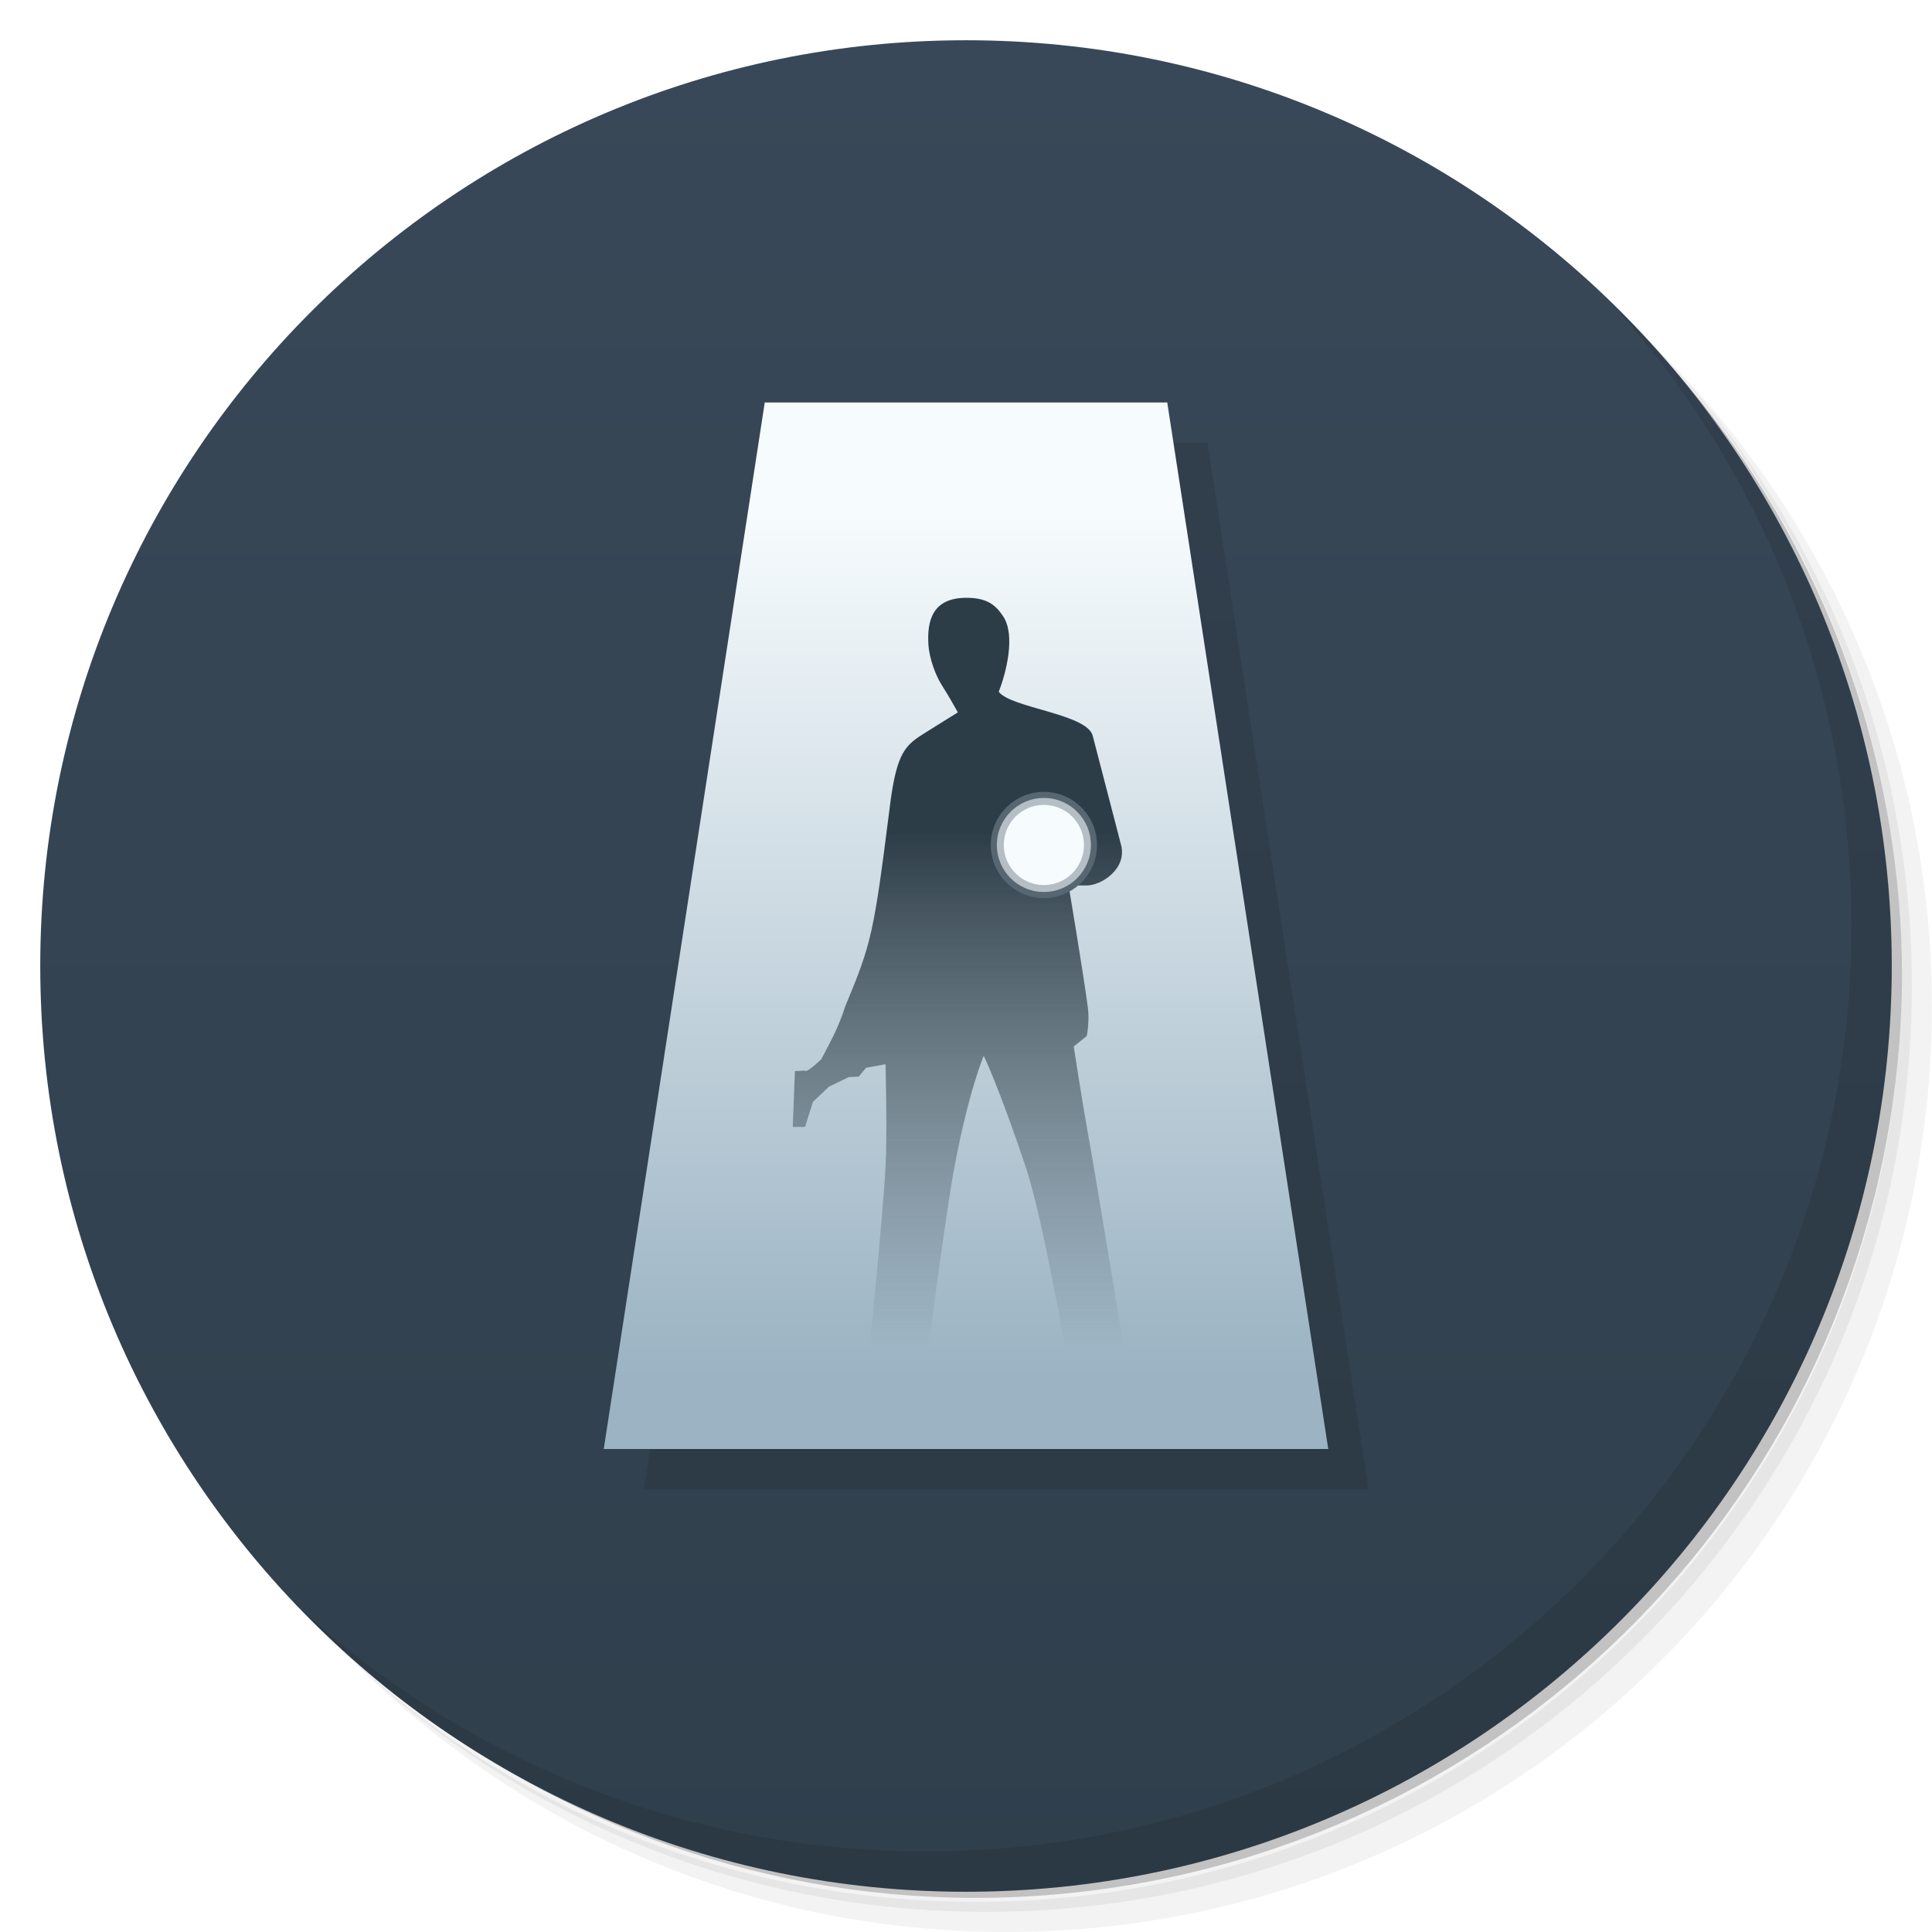
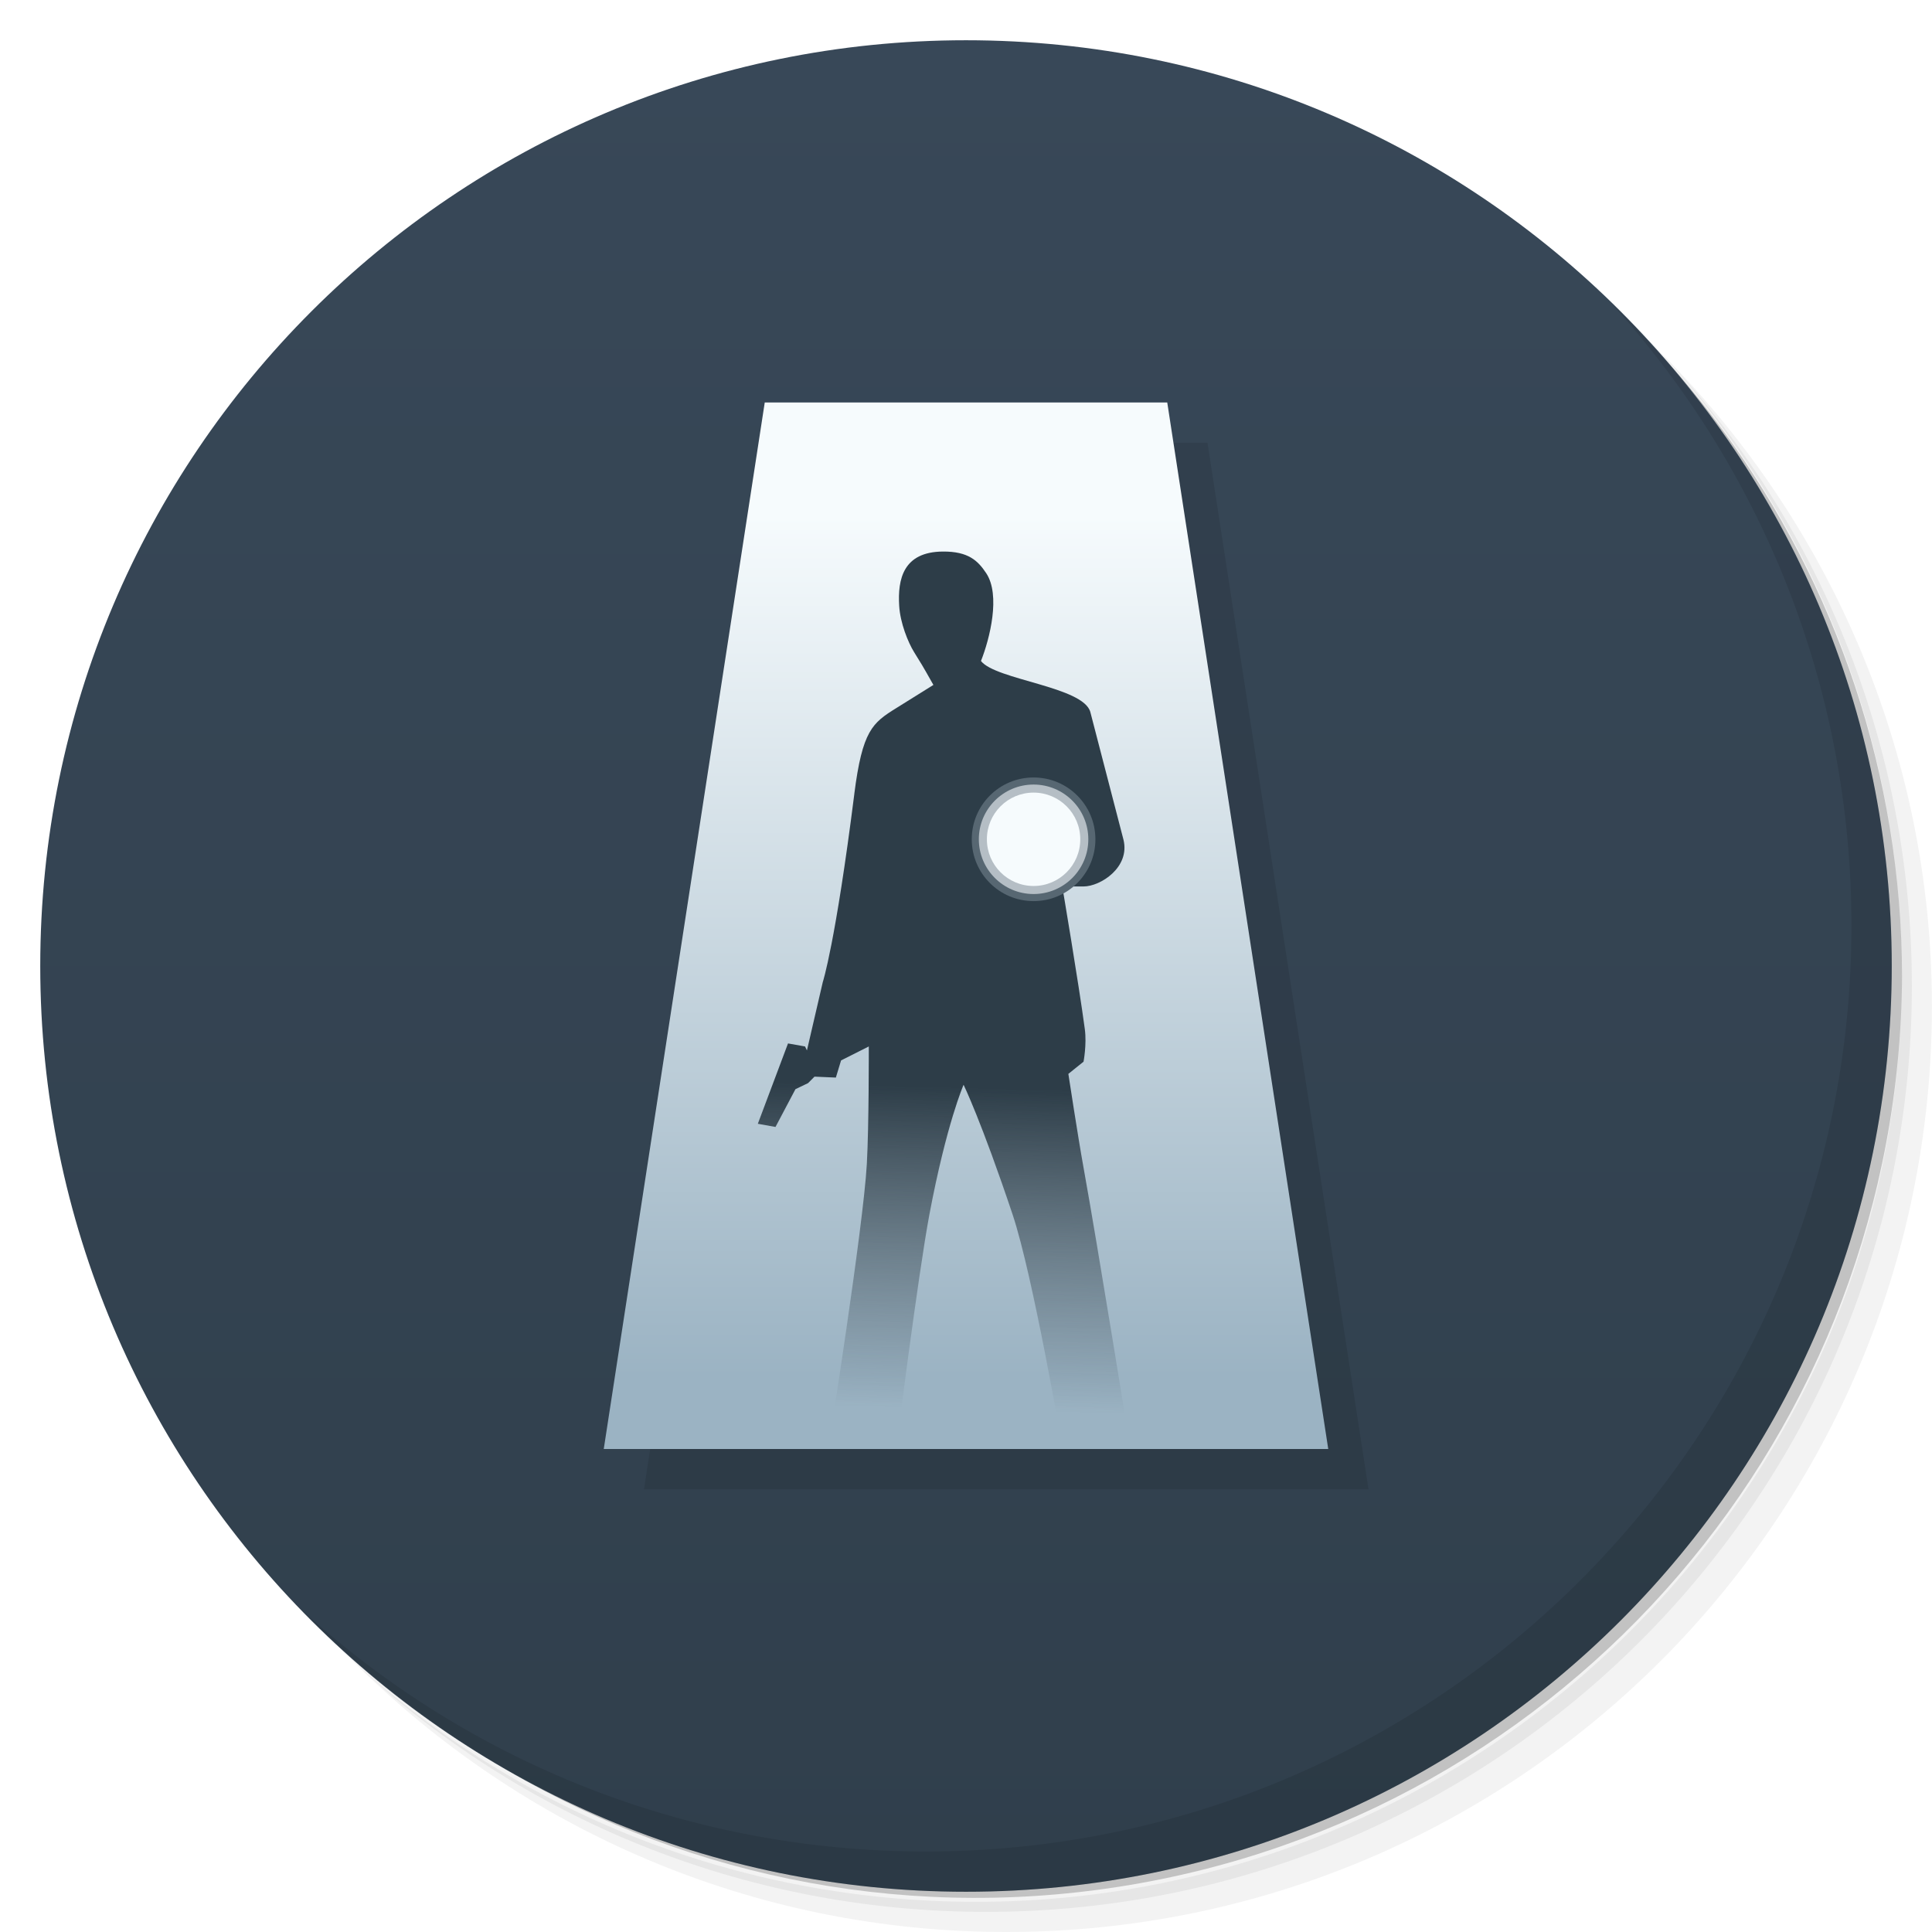
<svg xmlns="http://www.w3.org/2000/svg" version="1.1" viewBox="0 0 48 48">
  <defs>
    <linearGradient id="bg" x2="0" y1="1" y2="47" gradientUnits="userSpaceOnUse">
      <stop style="stop-color:#384858" offset="0" />
      <stop style="stop-color:#303f4c" offset="1" />
    </linearGradient>
-     <linearGradient id="linearGradient1022" x1="21.92" x2="21.92" y1="12.821" y2="34.211" gradientUnits="userSpaceOnUse">
+     <linearGradient id="linearGradient1030" x1="23.825" x2="23.634" y1="26.273" y2="33.146" gradientTransform="matrix(1.1641 0 0 1.1641 -4.5128 -3.5868)" gradientUnits="userSpaceOnUse">
+       <stop style="stop-color:#2d3d48" offset="0" />
+       <stop style="stop-color:#2d3d48;stop-opacity:0" offset="1" />
+     </linearGradient>
+     <linearGradient id="linearGradient1022-3" x1="21.92" x2="21.92" y1="12.821" y2="34.211" gradientUnits="userSpaceOnUse">
      <stop style="stop-color:#f6fbfd" offset="0" />
      <stop style="stop-color:#9bb3c3" offset="1" />
-     </linearGradient>
-     <linearGradient id="linearGradient1030" x1="23.335" x2="23.335" y1="20.688" y2="33.504" gradientUnits="userSpaceOnUse">
-       <stop style="stop-color:#2d3d48" offset="0" />
-       <stop style="stop-color:#2d3d48;stop-opacity:0" offset="1" />
    </linearGradient>
  </defs>
  <path d="m36.31 5c5.859 4.062 9.688 10.831 9.688 18.5 0 12.426-10.07 22.5-22.5 22.5-7.669 0-14.438-3.828-18.5-9.688 1.037 1.822 2.306 3.499 3.781 4.969 4.085 3.712 9.514 5.969 15.469 5.969 12.703 0 23-10.298 23-23 0-5.954-2.256-11.384-5.969-15.469-1.469-1.475-3.147-2.744-4.969-3.781zm4.969 3.781c3.854 4.113 6.219 9.637 6.219 15.719 0 12.703-10.297 23-23 23-6.081 0-11.606-2.364-15.719-6.219 4.16 4.144 9.883 6.719 16.219 6.719 12.703 0 23-10.298 23-23 0-6.335-2.575-12.06-6.719-16.219z" style="opacity:.05" />
  <path d="m41.28 8.781c3.712 4.085 5.969 9.514 5.969 15.469 0 12.703-10.297 23-23 23-5.954 0-11.384-2.256-15.469-5.969 4.113 3.854 9.637 6.219 15.719 6.219 12.703 0 23-10.298 23-23 0-6.081-2.364-11.606-6.219-15.719z" style="opacity:.1" />
  <path d="m31.25 2.375c8.615 3.154 14.75 11.417 14.75 21.13 0 12.426-10.07 22.5-22.5 22.5-9.708 0-17.971-6.135-21.12-14.75a23 23 0 0 0 44.875-7 23 23 0 0 0-16-21.875z" style="opacity:.2" />
  <circle cx="24" cy="24" r="23" style="fill:url(#bg)" />
  <path d="m20 11h10l4 26h-18z" style="opacity:.1" />
+   <path d="m19 10h10l4 26h-18z" style="fill:url(#linearGradient1022-3)" />
  <path d="m40.03 7.531c3.712 4.084 5.969 9.514 5.969 15.469 0 12.703-10.297 23-23 23-5.954 0-11.384-2.256-15.469-5.969 4.178 4.291 10.01 6.969 16.469 6.969 12.703 0 23-10.298 23-23 0-6.462-2.677-12.291-6.969-16.469z" style="opacity:.1" />
-   <path d="m19 10h10l4 26h-18z" style="fill:url(#linearGradient1022)" />
-   <path d="m22.108 20.03c0.172-1.364 0.391-1.521 0.892-1.834l0.797-0.497c-0.249-0.444-0.257-0.45-0.412-0.699-0.131-0.211-0.297-0.627-0.319-0.989-0.034-0.567 0.084-1.154 0.934-1.159 0.54-0.003 0.745 0.194 0.923 0.46 0.313 0.469 0.077 1.401-0.11 1.875 0.313 0.406 2.193 0.547 2.335 1.092l0.706 2.72c0.147 0.591-0.491 1-0.853 1h-0.453s0.35 2.063 0.481 3.044c0.044 0.33-0.028 0.696-0.028 0.696l-0.324 0.26s0.204 1.335 0.324 2c0.303 1.673 1 6 1 6h-1.447s-0.629-3.692-1.068-5c-0.67-2-1.045-2.767-1.045-2.767s-0.363 0.824-0.729 2.767c-0.237 1.257-0.711 5-0.711 5h-1.447s0.373-3.66 0.447-5c0.046-0.825 0-2.558 0-2.558l-0.485 0.088-0.18 0.219-0.247 0.012-0.495 0.239-0.398 0.378-0.195 0.622h-0.306l0.055-1.387 0.251-0.014s-7.38e-4 0.1 0.403-0.28c0.218-0.424 0.418-0.758 0.597-1.319 0.651-1.567 0.704-1.769 1.108-4.97z" style="fill:url(#linearGradient1030)" />
-   <path d="m27.254 20.993a1.319 1.319 0 0 1-1.319 1.319 1.319 1.319 0 0 1-1.319-1.319 1.319 1.319 0 0 1 1.319-1.319 1.319 1.319 0 0 1 1.319 1.319z" style="fill:#576772" />
-   <path d="m27.103 20.993a1.168 1.168 0 0 1-1.168 1.168 1.168 1.168 0 0 1-1.168-1.168 1.168 1.168 0 0 1 1.168-1.168 1.168 1.168 0 0 1 1.168 1.168z" style="fill:#b5bec5" />
-   <path d="m26.931 20.993a0.996 0.996 0 0 1-0.996 0.996 0.996 0.996 0 0 1-0.996-0.996 0.996 0.996 0 0 1 0.996-0.996 0.996 0.996 0 0 1 0.996 0.996z" style="fill:#f6fbfd" />
+   <path d="m94.725 29.229h10l4 26h-18z" style="fill:#f6fbfd" />
+   <path d="m93.02 40.307-2.295 14.922h18l-2.231-14.498c-3.558 0.181-4.091 3.498-8.034 0.517-0.735-0.641-2.302-1.465-3.12-1.471-0.518-0.006-1.938 0.248-2.321 0.529z" style="fill:#c0d1db;stroke-dashoffset:21.43;stroke-linejoin:round;stroke-width:.282" />
+   <path d="m92.274 45.161-1.549 10.068h18c-1.168-7.394-13.142-3.797-16.451-10.068z" style="fill:#9bb3c3;stroke-dashoffset:21.43;stroke-linejoin:round;stroke-width:.378" />
+   <path d="m21.224 19.731c0.201-1.588 0.455-1.771 1.038-2.135l0.928-0.579c-0.29-0.516-0.299-0.523-0.479-0.814-0.152-0.245-0.346-0.729-0.371-1.151-0.04-0.66 0.098-1.343 1.087-1.349 0.629-0.004 0.867 0.225 1.074 0.536 0.364 0.546 0.09 1.631-0.129 2.183 0.365 0.472 2.553 0.636 2.718 1.272l0.822 3.166c0.171 0.688-0.571 1.164-0.993 1.164h-0.527s0.407 2.402 0.56 3.544c0.051 0.385-0.032 0.81-0.032 0.81l-0.377 0.302s0.237 1.555 0.377 2.328c0.352 1.947 1.164 6.985 1.164 6.985h-1.684s-0.733-4.297-1.243-5.821c-0.78-2.328-1.217-3.221-1.217-3.221s-0.422 0.959-0.849 3.221c-0.276 1.463-0.828 5.821-0.828 5.821h-1.685s0.871-5.511 0.958-7.071c0.054-0.961 0.049-2.923 0.049-2.923l-0.689 0.347-0.129 0.426-0.531-0.023-0.16 0.161-0.313 0.15-0.496 0.939-0.439-0.079 0.75-1.996 0.423 0.075 0.047 0.099 0.394-1.699s0.312-0.943 0.783-4.67z" style="fill:url(#linearGradient1030);stroke-width:1.164" />
+   <path d="m27.215 20.852c0 0.848-0.687 1.536-1.536 1.536-0.848 0-1.536-0.687-1.536-1.536s0.687-1.536 1.536-1.536c0.848-1e-6 1.536 0.687 1.536 1.536z" style="fill:#576772;stroke-width:1.164" />
+   <path d="m27.039 20.852c0 0.751-0.609 1.36-1.36 1.36-0.751-1e-6 -1.36-0.609-1.36-1.36s0.609-1.36 1.36-1.36c0.751 0 1.36 0.609 1.36 1.36z" style="fill:#b5bec5;stroke-width:1.164" />
+   <path d="m26.839 20.852c0 0.641-0.519 1.16-1.16 1.16s-1.16-0.519-1.16-1.16c0-0.641 0.519-1.16 1.16-1.16s1.16 0.519 1.16 1.16z" style="fill:#f6fbfd;stroke-width:1.164" />
</svg>
